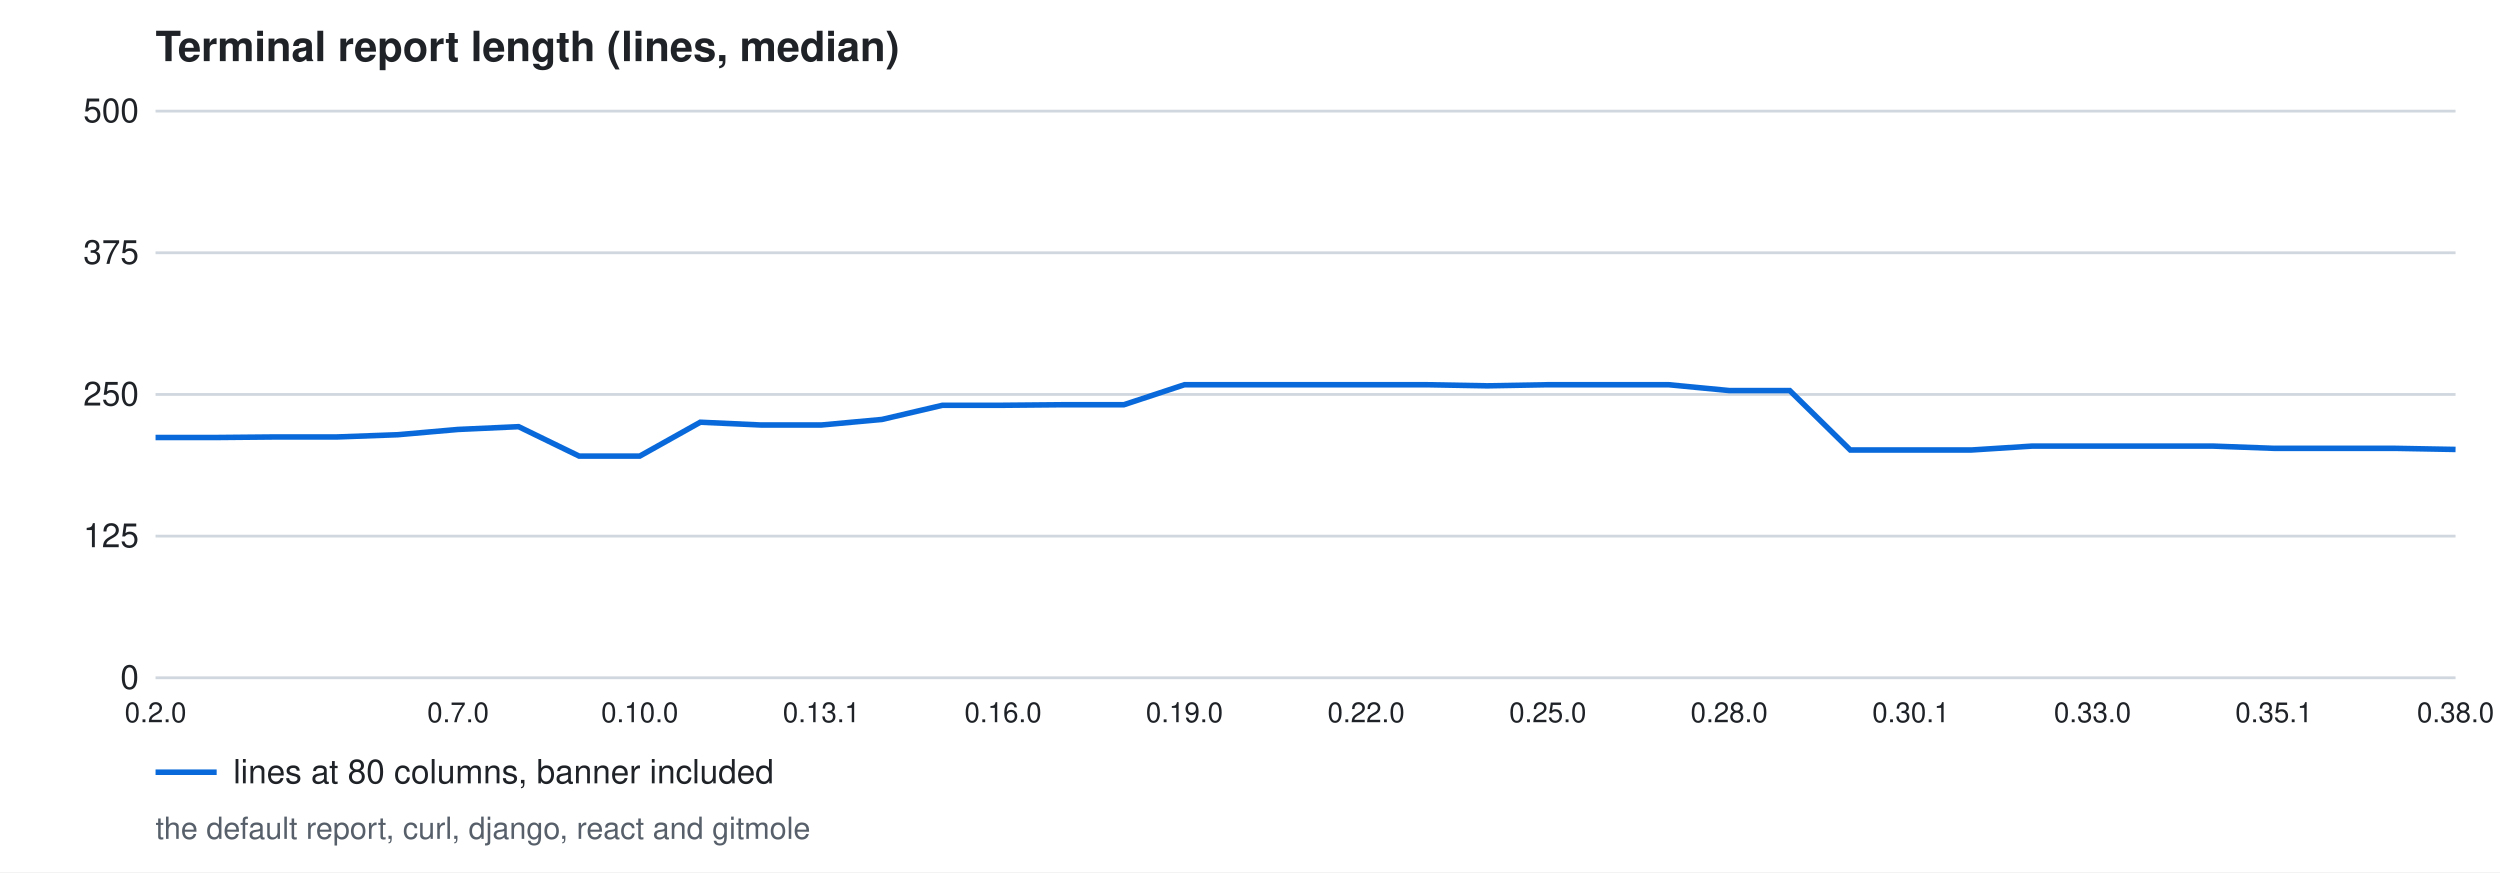
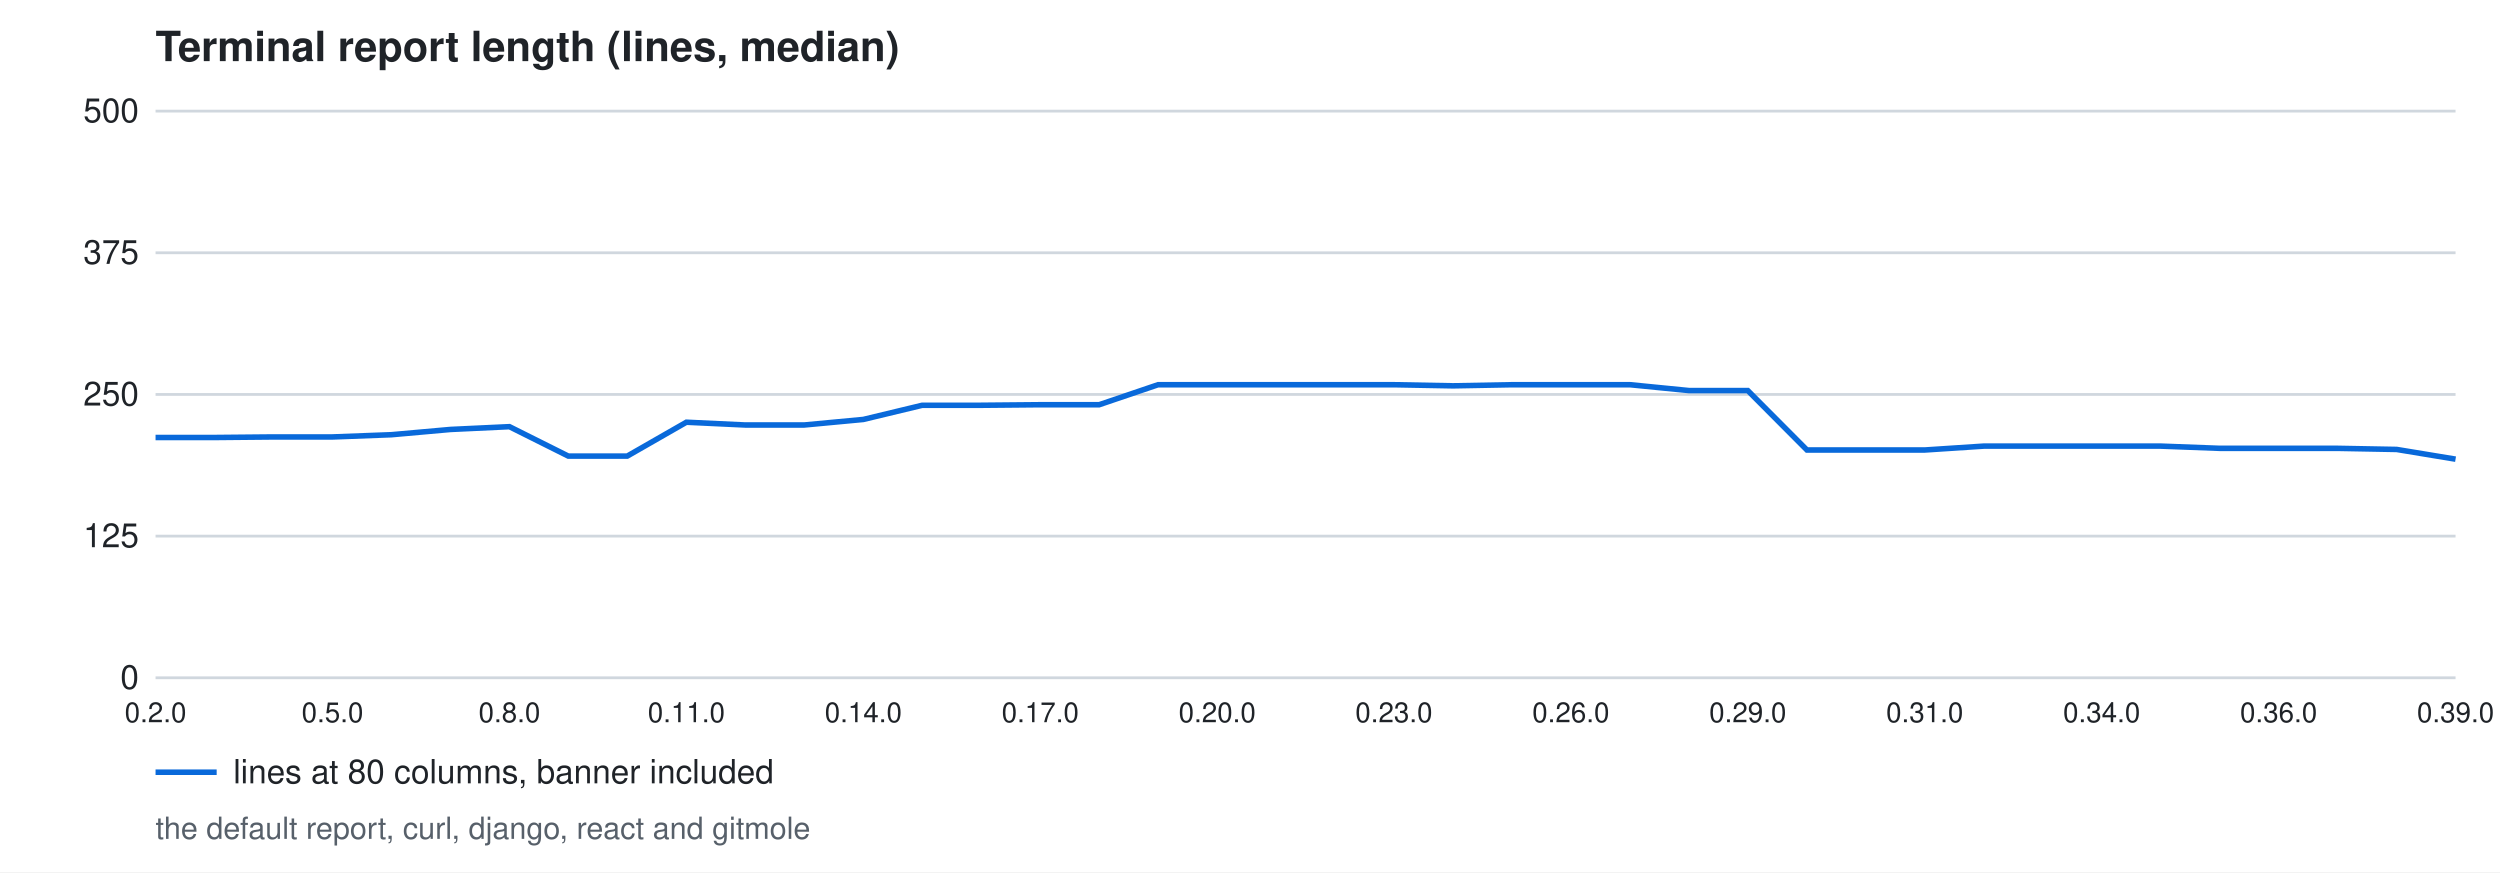
<svg xmlns="http://www.w3.org/2000/svg" width="900" height="314" viewBox="0 0 900 314" font-family="-apple-system,Segoe UI,Helvetica,Arial,sans-serif" font-size="12">
  <rect width="900" height="314" fill="#ffffff" />
  <text x="56" y="22" font-size="15" font-weight="600" fill="#1f2328">Terminal report length (lines, median)</text>
  <line x1="56" y1="244.0" x2="884" y2="244.0" stroke="#d0d7de" stroke-width="1" />
  <text x="50" y="248.0" text-anchor="end" fill="#1f2328">0</text>
  <line x1="56" y1="193.0" x2="884" y2="193.0" stroke="#d0d7de" stroke-width="1" />
  <text x="50" y="197.0" text-anchor="end" fill="#1f2328">125</text>
  <line x1="56" y1="142.0" x2="884" y2="142.0" stroke="#d0d7de" stroke-width="1" />
  <text x="50" y="146.0" text-anchor="end" fill="#1f2328">250</text>
  <line x1="56" y1="91.0" x2="884" y2="91.0" stroke="#d0d7de" stroke-width="1" />
  <text x="50" y="95.0" text-anchor="end" fill="#1f2328">375</text>
  <line x1="56" y1="40.0" x2="884" y2="40.0" stroke="#d0d7de" stroke-width="1" />
  <text x="50" y="44.0" text-anchor="end" fill="#1f2328">500</text>
  <text x="56.0" y="260" text-anchor="middle" fill="#1f2328" font-size="10">0.2.0</text>
-   <text x="164.9" y="260" text-anchor="middle" fill="#1f2328" font-size="10">0.7.0</text>
-   <text x="230.3" y="260" text-anchor="middle" fill="#1f2328" font-size="10">0.10.0</text>
-   <text x="295.7" y="260" text-anchor="middle" fill="#1f2328" font-size="10">0.13.1</text>
-   <text x="361.1" y="260" text-anchor="middle" fill="#1f2328" font-size="10">0.16.0</text>
-   <text x="426.4" y="260" text-anchor="middle" fill="#1f2328" font-size="10">0.19.0</text>
-   <text x="491.8" y="260" text-anchor="middle" fill="#1f2328" font-size="10">0.22.0</text>
-   <text x="557.2" y="260" text-anchor="middle" fill="#1f2328" font-size="10">0.25.0</text>
-   <text x="622.5" y="260" text-anchor="middle" fill="#1f2328" font-size="10">0.28.0</text>
-   <text x="687.9" y="260" text-anchor="middle" fill="#1f2328" font-size="10">0.30.1</text>
-   <text x="753.3" y="260" text-anchor="middle" fill="#1f2328" font-size="10">0.33.0</text>
-   <text x="818.6" y="260" text-anchor="middle" fill="#1f2328" font-size="10">0.35.1</text>
-   <text x="884.0" y="260" text-anchor="middle" fill="#1f2328" font-size="10">0.38.0</text>
-   <polyline points="56.0,157.5 77.8,157.5 99.6,157.3 121.4,157.3 143.2,156.5 164.9,154.6 186.7,153.6 208.5,164.2 230.3,164.2 252.1,152.0 273.9,153.0 295.7,153.0 317.5,151.0 339.3,145.9 361.1,145.9 382.8,145.7 404.6,145.7 426.4,138.5 448.2,138.5 470.0,138.5 491.8,138.5 513.6,138.5 535.4,138.9 557.2,138.5 578.9,138.5 600.7,138.5 622.5,140.6 644.3,140.6 666.1,162.0 687.9,162.0 709.7,162.0 731.5,160.6 753.3,160.6 775.1,160.6 796.8,160.6 818.6,161.4 840.4,161.4 862.2,161.4 884.0,161.8" fill="none" stroke="#0969da" stroke-width="2" />
+   <text x="119.7" y="260" text-anchor="middle" fill="#1f2328" font-size="10">0.5.0</text>
+   <text x="183.4" y="260" text-anchor="middle" fill="#1f2328" font-size="10">0.8.0</text>
+   <text x="247.1" y="260" text-anchor="middle" fill="#1f2328" font-size="10">0.11.0</text>
+   <text x="310.8" y="260" text-anchor="middle" fill="#1f2328" font-size="10">0.14.0</text>
+   <text x="374.5" y="260" text-anchor="middle" fill="#1f2328" font-size="10">0.17.0</text>
+   <text x="438.2" y="260" text-anchor="middle" fill="#1f2328" font-size="10">0.20.0</text>
+   <text x="501.8" y="260" text-anchor="middle" fill="#1f2328" font-size="10">0.23.0</text>
+   <text x="565.5" y="260" text-anchor="middle" fill="#1f2328" font-size="10">0.26.0</text>
+   <text x="629.2" y="260" text-anchor="middle" fill="#1f2328" font-size="10">0.29.0</text>
+   <text x="692.9" y="260" text-anchor="middle" fill="#1f2328" font-size="10">0.31.0</text>
+   <text x="756.6" y="260" text-anchor="middle" fill="#1f2328" font-size="10">0.34.0</text>
+   <text x="820.3" y="260" text-anchor="middle" fill="#1f2328" font-size="10">0.36.0</text>
+   <text x="884.0" y="260" text-anchor="middle" fill="#1f2328" font-size="10">0.39.0</text>
+   <polyline points="56.0,157.5 77.2,157.5 98.5,157.3 119.7,157.3 140.9,156.5 162.2,154.6 183.4,153.6 204.6,164.2 225.8,164.2 247.1,152.0 268.3,153.0 289.5,153.0 310.8,151.0 332.0,145.9 353.2,145.9 374.5,145.7 395.7,145.7 416.9,138.5 438.2,138.5 459.4,138.5 480.6,138.5 501.8,138.5 523.1,138.9 544.3,138.5 565.5,138.5 586.8,138.5 608.0,140.6 629.2,140.6 650.5,162.0 671.7,162.0 692.9,162.0 714.2,160.6 735.4,160.6 756.6,160.6 777.8,160.6 799.1,161.4 820.3,161.4 841.5,161.4 862.8,161.8 884.0,165.3" fill="none" stroke="#0969da" stroke-width="2" />
  <line x1="56" y1="278" x2="78" y2="278" stroke="#0969da" stroke-width="2" />
  <text x="84" y="282" fill="#1f2328">lines at 80 columns, banner included</text>
  <text x="56" y="302" fill="#57606a" font-size="11">the default report, curl, django, react and gitmole</text>
</svg>
